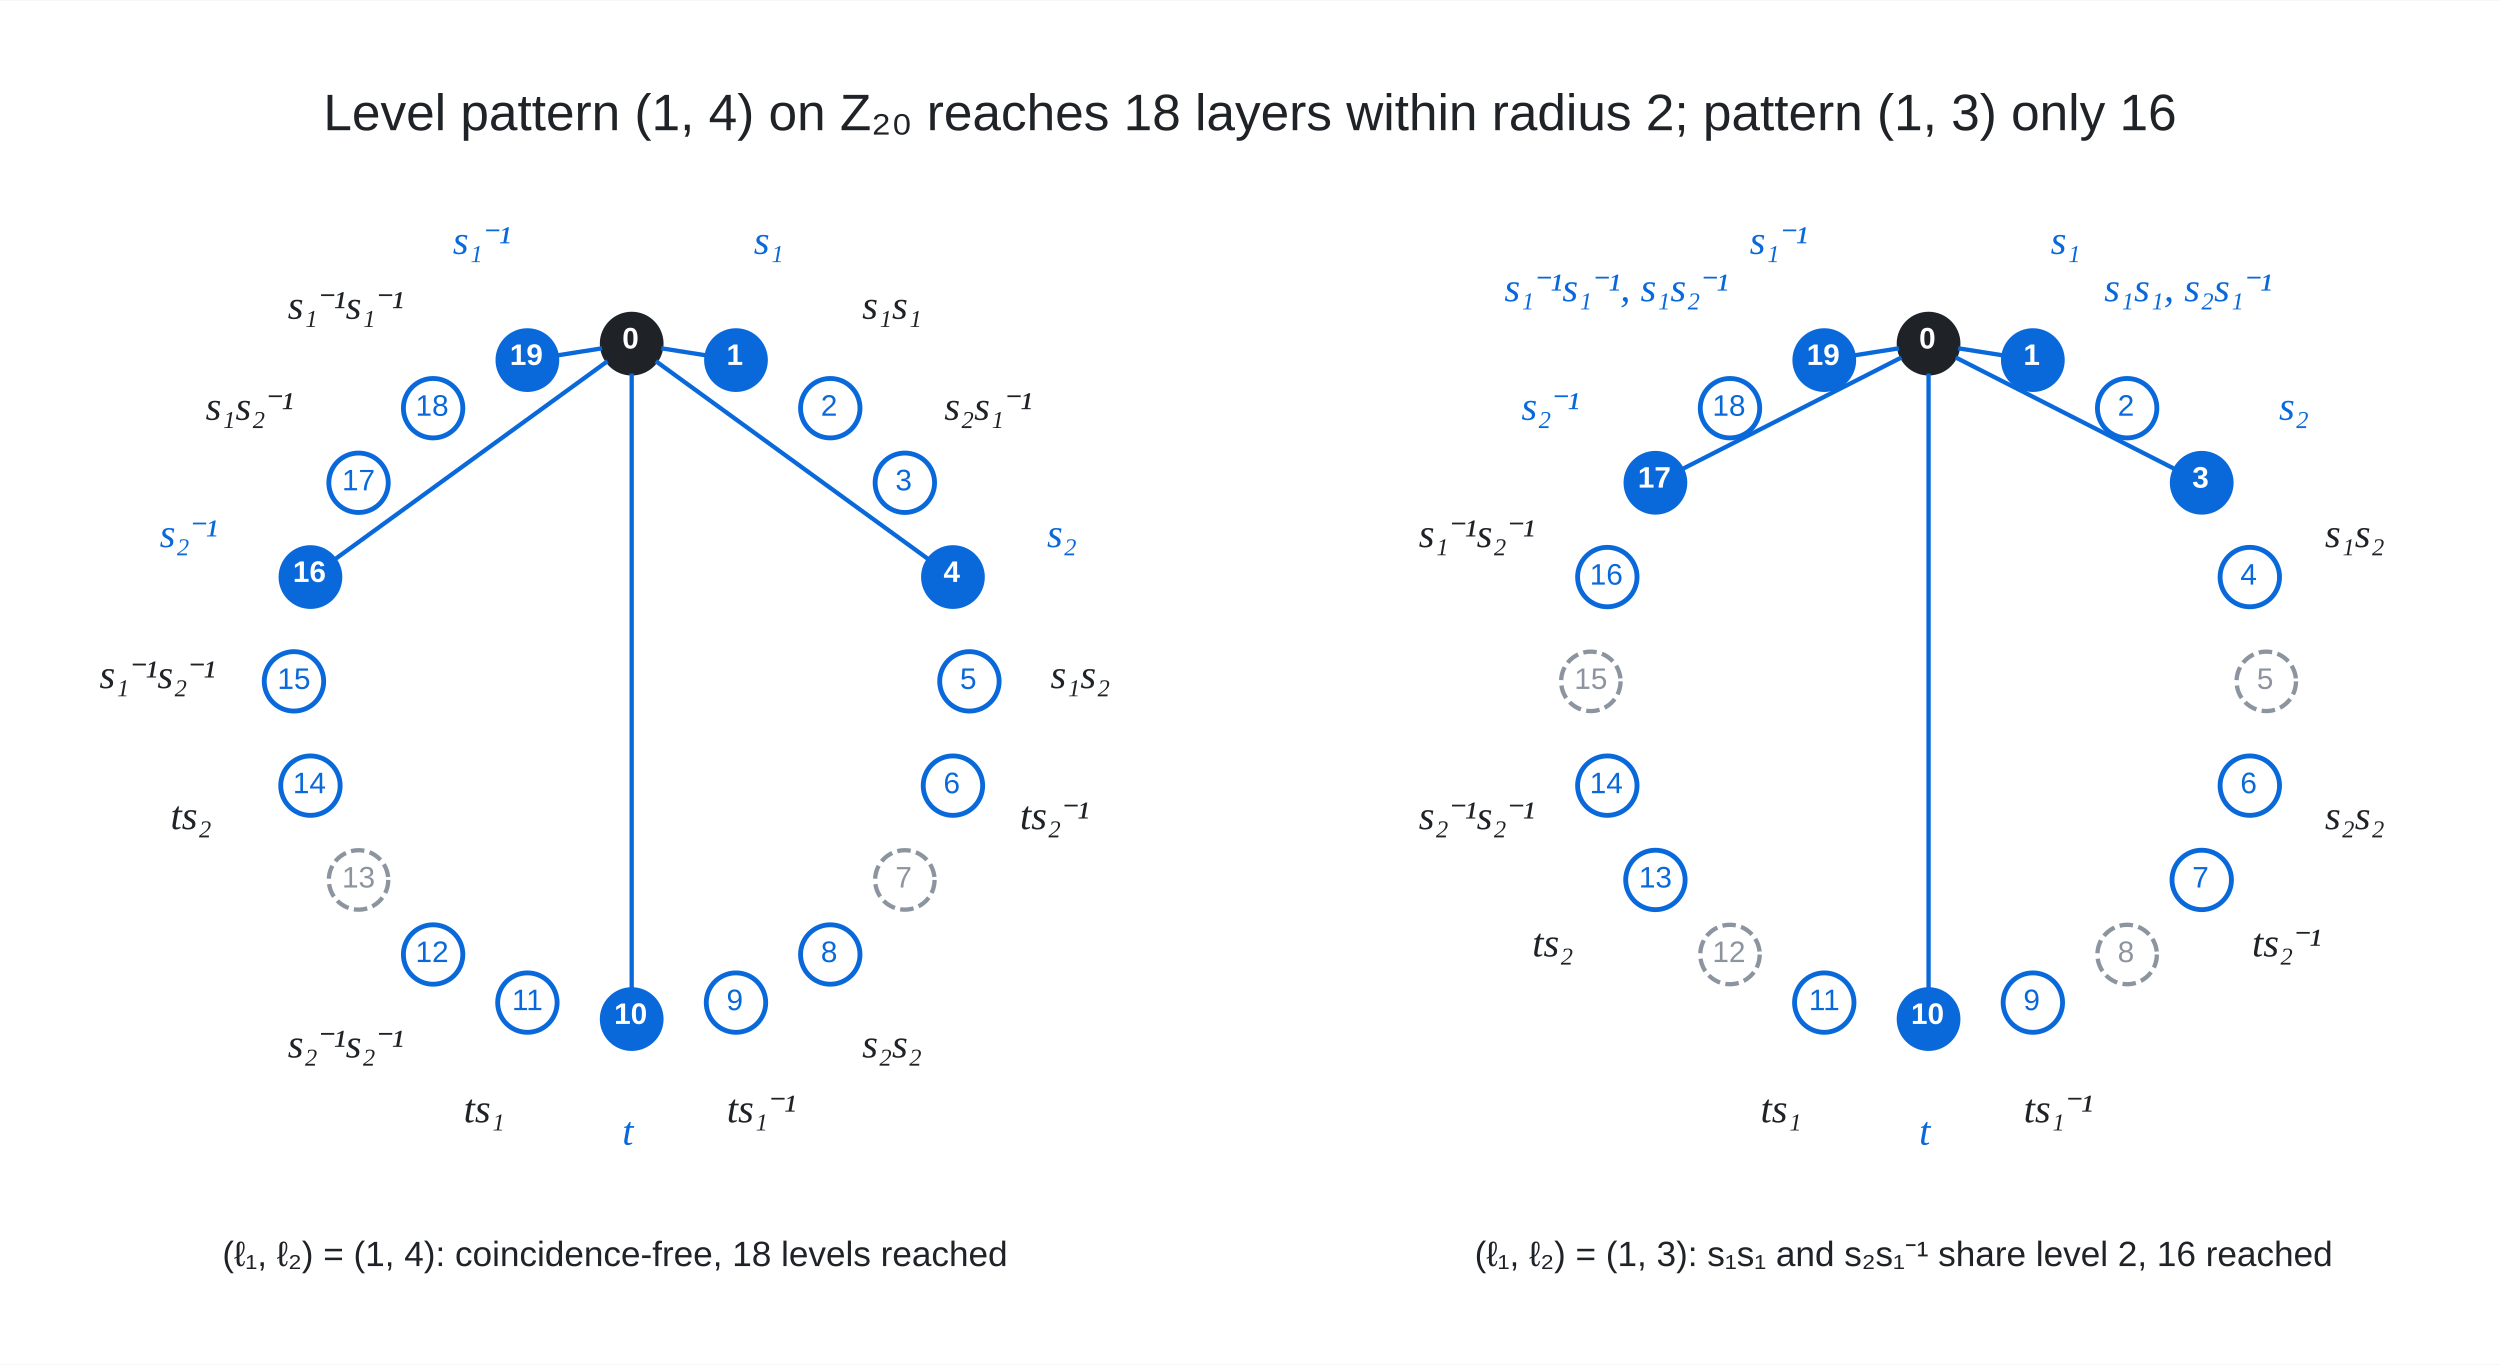
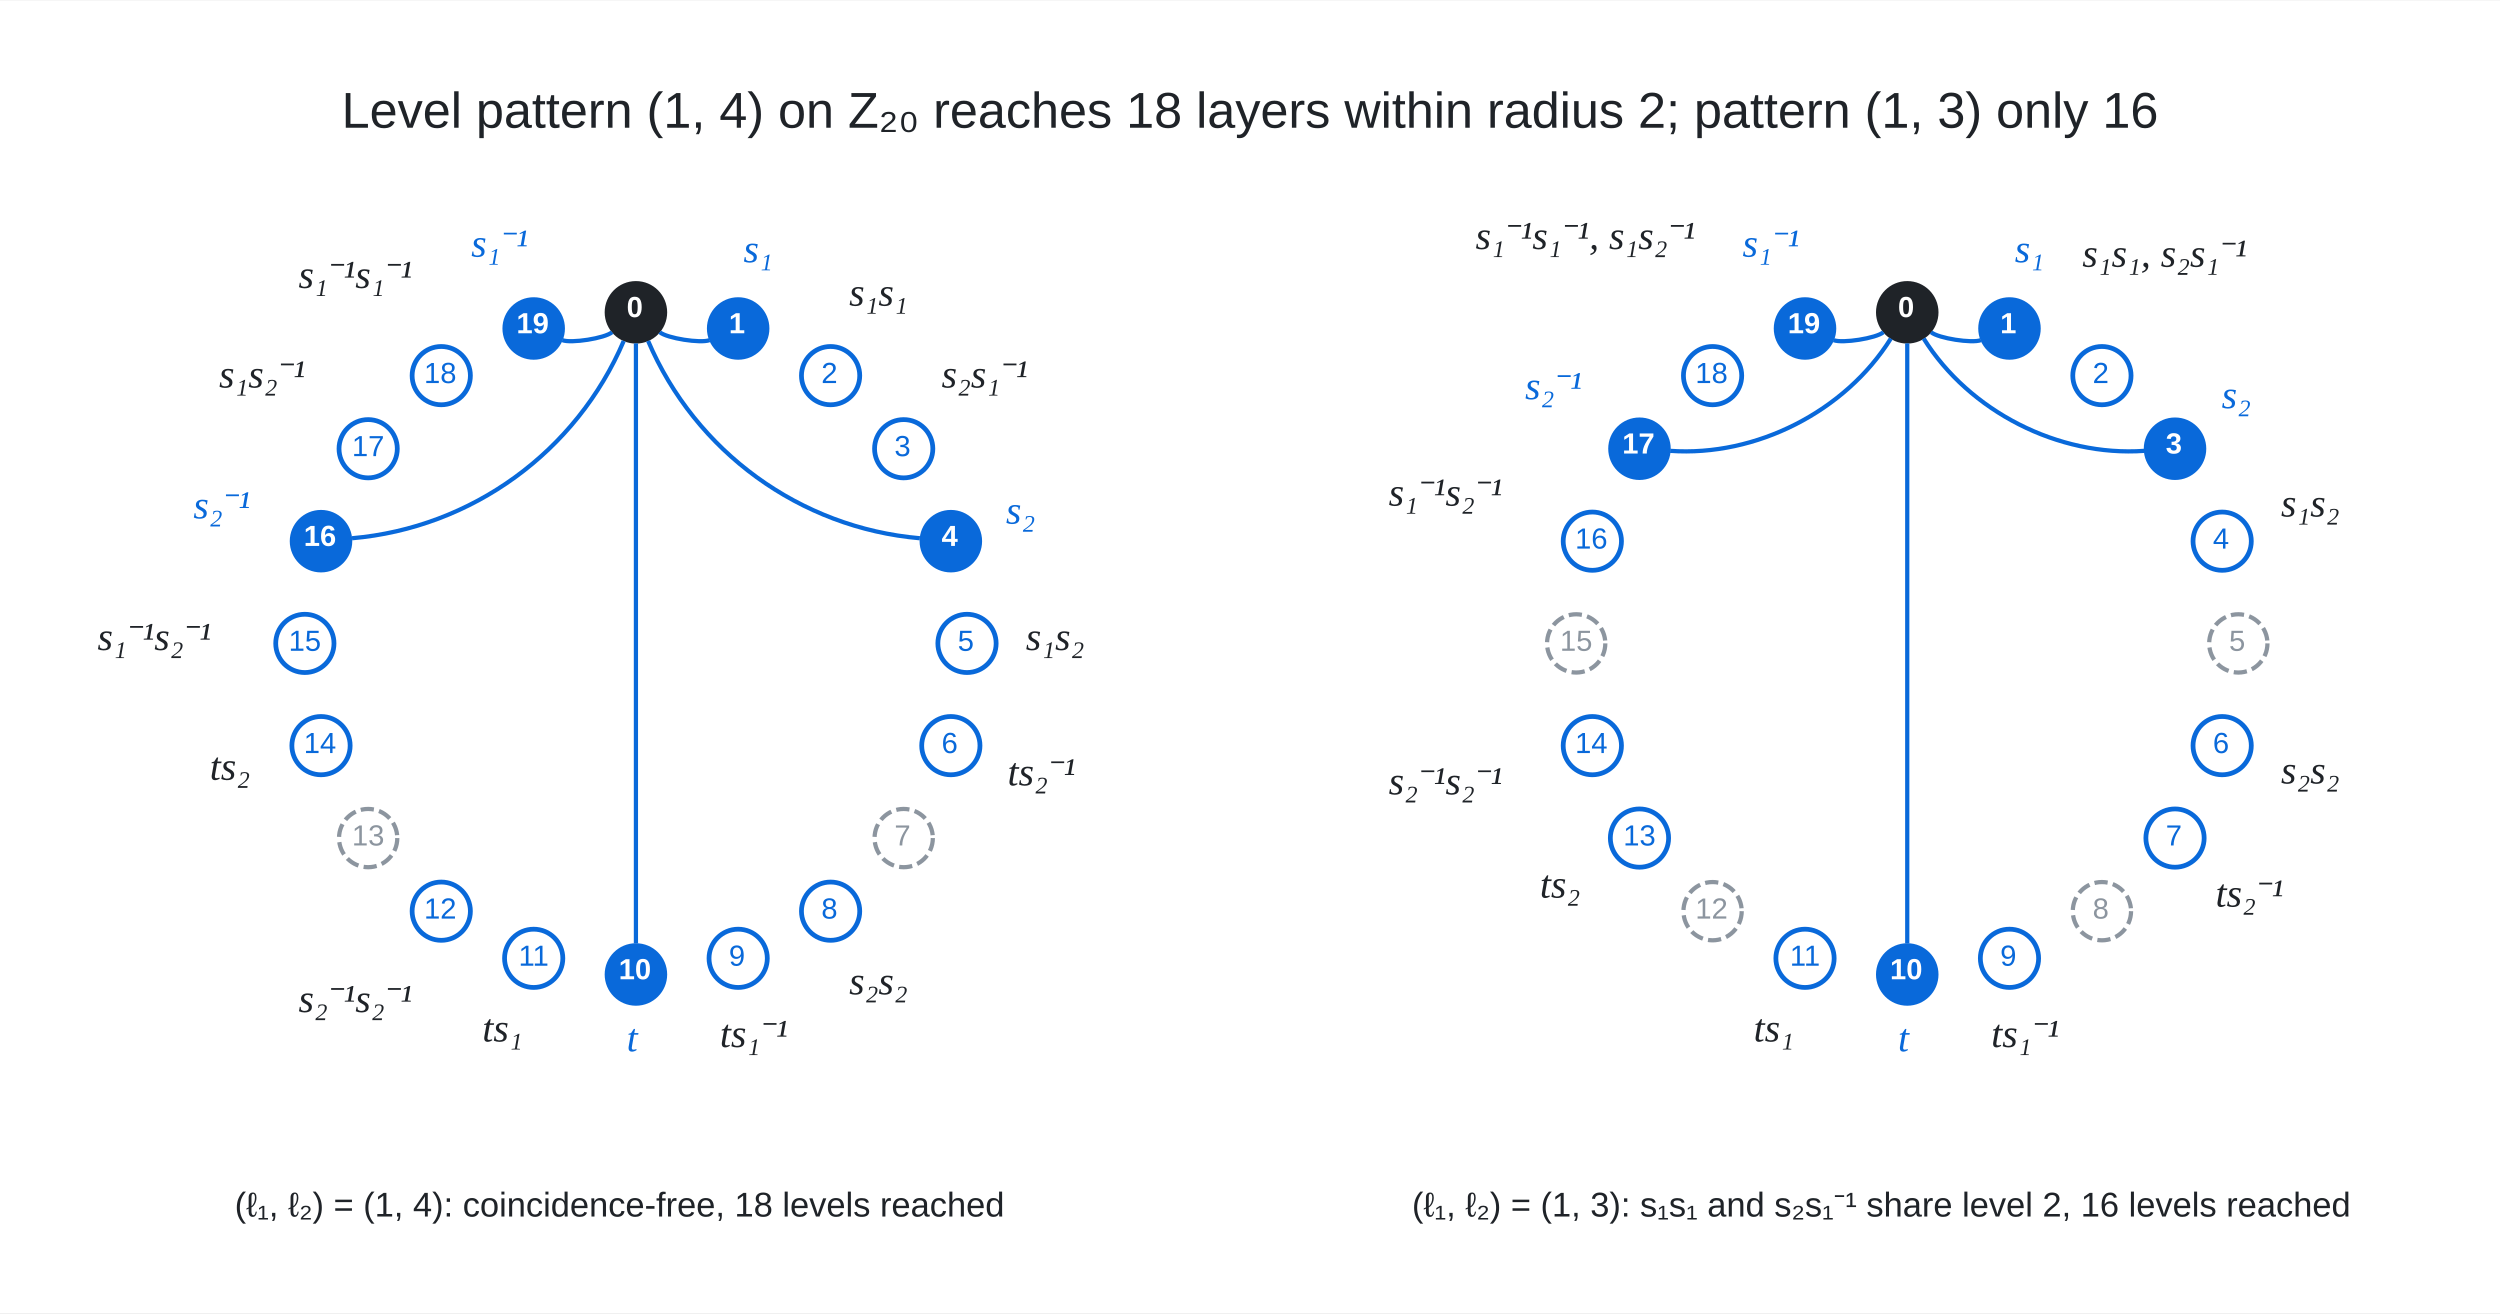
- <svg xmlns="http://www.w3.org/2000/svg" width="925pt" height="505pt" viewBox="0.00 0.00 925.30 504.80">
-   <g id="graph0" class="graph" transform="scale(1 1) rotate(0) translate(28.8 476)">
-     <polygon fill="white" stroke="transparent" points="-28.8,28.8 -28.8,-476 896.5,-476 896.5,28.8 -28.8,28.8" />
-     <text text-anchor="middle" x="433.85" y="-428" font-family="Arial" font-size="19.00" fill="#1f2328">Level pattern (1, 4) on Z₂₀ reaches 18 layers within radius 2; pattern (1, 3) only 16</text>
-     <text text-anchor="middle" x="433.85" y="-407" font-family="Arial" font-size="19.00" fill="#1f2328"> </text>
+ <svg xmlns="http://www.w3.org/2000/svg" width="944pt" height="496pt" viewBox="0.00 0.00 943.90 495.50">
+   <g id="graph0" class="graph" transform="scale(1 1) rotate(0) translate(28.8 466.7)">
+     <polygon fill="white" stroke="transparent" points="-28.8,28.8 -28.8,-466.7 915.1,-466.7 915.1,28.8 -28.8,28.8" />
+     <text text-anchor="middle" x="443.15" y="-418.7" font-family="Arial" font-size="19.00" fill="#1f2328">Level pattern (1, 4) on Z₂₀ reaches 18 layers within radius 2; pattern (1, 3) only 16</text>
+     <text text-anchor="middle" x="443.15" y="-397.7" font-family="Arial" font-size="19.00" fill="#1f2328"> </text>
    <g id="node1" class="node">
-       <ellipse fill="#1f2328" stroke="#1f2328" stroke-width="1.6" cx="205" cy="-349" rx="11" ry="11" />
-       <text text-anchor="start" x="201.5" y="-347.2" font-family="Arial" font-weight="bold" font-size="11.00" fill="white">0</text>
+       <ellipse fill="#1f2328" stroke="#1f2328" stroke-width="1.6" cx="211.3" cy="-349" rx="11" ry="11" />
+       <text text-anchor="start" x="207.8" y="-347.2" font-family="Arial" font-weight="bold" font-size="11.00" fill="white">0</text>
    </g>
    <g id="node2" class="node">
-       <ellipse fill="#0969da" stroke="#0969da" stroke-width="1.6" cx="243.6" cy="-342.9" rx="11" ry="11" />
-       <text text-anchor="start" x="240.1" y="-341.1" font-family="Arial" font-weight="bold" font-size="11.00" fill="white">1</text>
+       <ellipse fill="#0969da" stroke="#0969da" stroke-width="1.6" cx="249.9" cy="-342.9" rx="11" ry="11" />
+       <text text-anchor="start" x="246.4" y="-341.1" font-family="Arial" font-weight="bold" font-size="11.00" fill="white">1</text>
    </g>
    <g id="edge1" class="edge">
-       <path fill="none" stroke="#0969da" stroke-width="1.6" d="M215.96,-347.27C221.13,-346.45 227.29,-345.48 232.48,-344.66" />
+       <path fill="none" stroke="#0969da" stroke-width="1.6" d="M220.3,-341.5C223,-339.2 235.8,-337.2 239.1,-338.5" />
    </g>
    <g id="node8" class="node">
-       <ellipse fill="#0969da" stroke="#0969da" stroke-width="1.6" cx="323.9" cy="-262.6" rx="11" ry="11" />
-       <text text-anchor="start" x="320.4" y="-260.8" font-family="Arial" font-weight="bold" font-size="11.00" fill="white">4</text>
+       <ellipse fill="#0969da" stroke="#0969da" stroke-width="1.6" cx="330.2" cy="-262.6" rx="11" ry="11" />
+       <text text-anchor="start" x="326.7" y="-260.8" font-family="Arial" font-weight="bold" font-size="11.00" fill="white">4</text>
    </g>
    <g id="edge3" class="edge">
-       <path fill="none" stroke="#0969da" stroke-width="1.6" d="M213.94,-342.51C235.97,-326.49 292.72,-285.26 314.86,-269.17" />
+       <path fill="none" stroke="#0969da" stroke-width="1.6" d="M215.9,-338.2C233.7,-296.4 273.3,-267.6 318.5,-263.7" />
    </g>
    <g id="node19" class="node">
-       <ellipse fill="#0969da" stroke="#0969da" stroke-width="1.6" cx="205" cy="-99" rx="11" ry="11" />
-       <text text-anchor="start" x="198.5" y="-97.2" font-family="Arial" font-weight="bold" font-size="11.00" fill="white">10</text>
+       <ellipse fill="#0969da" stroke="#0969da" stroke-width="1.6" cx="211.3" cy="-99" rx="11" ry="11" />
+       <text text-anchor="start" x="204.8" y="-97.2" font-family="Arial" font-weight="bold" font-size="11.00" fill="white">10</text>
    </g>
    <g id="edge5" class="edge">
-       <path fill="none" stroke="#0969da" stroke-width="1.6" d="M205,-337.94C205,-296.64 205,-151.78 205,-110.22" />
+       <path fill="none" stroke="#0969da" stroke-width="1.6" d="M211.3,-337.3C211.3,-261.8 211.3,-186.2 211.3,-110.7" />
    </g>
    <g id="node30" class="node">
-       <ellipse fill="#0969da" stroke="#0969da" stroke-width="1.6" cx="86.1" cy="-262.6" rx="11" ry="11" />
-       <text text-anchor="start" x="79.6" y="-260.8" font-family="Arial" font-weight="bold" font-size="11.00" fill="white">16</text>
+       <ellipse fill="#0969da" stroke="#0969da" stroke-width="1.6" cx="92.4" cy="-262.6" rx="11" ry="11" />
+       <text text-anchor="start" x="85.9" y="-260.8" font-family="Arial" font-weight="bold" font-size="11.00" fill="white">16</text>
    </g>
    <g id="edge4" class="edge">
-       <path fill="none" stroke="#0969da" stroke-width="1.6" d="M196.06,-342.51C174.03,-326.49 117.28,-285.26 95.14,-269.17" />
+       <path fill="none" stroke="#0969da" stroke-width="1.6" d="M206.7,-338.2C188.9,-296.4 149.3,-267.6 104.1,-263.7" />
    </g>
    <g id="node36" class="node">
-       <ellipse fill="#0969da" stroke="#0969da" stroke-width="1.6" cx="166.4" cy="-342.9" rx="11" ry="11" />
-       <text text-anchor="start" x="159.9" y="-341.1" font-family="Arial" font-weight="bold" font-size="11.00" fill="white">19</text>
+       <ellipse fill="#0969da" stroke="#0969da" stroke-width="1.6" cx="172.7" cy="-342.9" rx="11" ry="11" />
+       <text text-anchor="start" x="166.2" y="-341.1" font-family="Arial" font-weight="bold" font-size="11.00" fill="white">19</text>
    </g>
    <g id="edge2" class="edge">
-       <path fill="none" stroke="#0969da" stroke-width="1.6" d="M194.04,-347.27C188.87,-346.45 182.71,-345.48 177.52,-344.66" />
+       <path fill="none" stroke="#0969da" stroke-width="1.6" d="M202.3,-341.5C199.6,-339.2 186.8,-337.2 183.5,-338.5" />
    </g>
    <g id="node3" class="node">
-       <text text-anchor="start" x="250.2" y="-382.2" font-family="Times New Roman" font-style="italic" font-size="15.00" fill="#0969da">s₁</text>
+       <text text-anchor="start" x="251.9" y="-367.9" font-family="Times New Roman" font-style="italic" font-size="15.00" fill="#0969da">s₁</text>
    </g>
    <g id="node4" class="node">
-       <ellipse fill="none" stroke="#0969da" stroke-width="1.8" cx="278.5" cy="-325.1" rx="11" ry="11" />
-       <text text-anchor="start" x="275" y="-322.3" font-family="Arial" font-size="11.00" fill="#0969da">2</text>
+       <ellipse fill="none" stroke="#0969da" stroke-width="1.8" cx="284.8" cy="-325.1" rx="11" ry="11" />
+       <text text-anchor="start" x="281.3" y="-322.3" font-family="Arial" font-size="11.00" fill="#0969da">2</text>
    </g>
    <g id="node5" class="node">
-       <text text-anchor="start" x="290.3" y="-358.2" font-family="Times New Roman" font-style="italic" font-size="15.00" fill="#1f2328">s₁s₁</text>
+       <text text-anchor="start" x="291.8" y="-351.5" font-family="Times New Roman" font-style="italic" font-size="15.00" fill="#1f2328">s₁s₁</text>
    </g>
    <g id="node6" class="node">
-       <ellipse fill="none" stroke="#0969da" stroke-width="1.8" cx="306.1" cy="-297.5" rx="11" ry="11" />
-       <text text-anchor="start" x="302.6" y="-294.7" font-family="Arial" font-size="11.00" fill="#0969da">3</text>
+       <ellipse fill="none" stroke="#0969da" stroke-width="1.8" cx="312.4" cy="-297.5" rx="11" ry="11" />
+       <text text-anchor="start" x="308.9" y="-294.7" font-family="Arial" font-size="11.00" fill="#0969da">3</text>
    </g>
    <g id="node7" class="node">
-       <text text-anchor="start" x="320.7" y="-320.8" font-family="Times New Roman" font-style="italic" font-size="15.00" fill="#1f2328">s₂s₁⁻¹</text>
+       <text text-anchor="start" x="326.7" y="-320.6" font-family="Times New Roman" font-style="italic" font-size="15.00" fill="#1f2328">s₂s₁⁻¹</text>
    </g>
    <g id="node9" class="node">
-       <text text-anchor="start" x="358.7" y="-273.7" font-family="Times New Roman" font-style="italic" font-size="15.00" fill="#0969da">s₂</text>
+       <text text-anchor="start" x="351" y="-269.2" font-family="Times New Roman" font-style="italic" font-size="15.00" fill="#0969da">s₂</text>
    </g>
    <g id="node10" class="node">
-       <ellipse fill="none" stroke="#0969da" stroke-width="1.8" cx="330" cy="-224" rx="11" ry="11" />
-       <text text-anchor="start" x="326.5" y="-221.2" font-family="Arial" font-size="11.00" fill="#0969da">5</text>
+       <ellipse fill="none" stroke="#0969da" stroke-width="1.8" cx="336.3" cy="-224" rx="11" ry="11" />
+       <text text-anchor="start" x="332.8" y="-221.2" font-family="Arial" font-size="11.00" fill="#0969da">5</text>
    </g>
    <g id="node11" class="node">
-       <text text-anchor="start" x="360" y="-221.5" font-family="Times New Roman" font-style="italic" font-size="15.00" fill="#1f2328">s₁s₂</text>
+       <text text-anchor="start" x="358.5" y="-221.5" font-family="Times New Roman" font-style="italic" font-size="15.00" fill="#1f2328">s₁s₂</text>
    </g>
    <g id="node12" class="node">
-       <ellipse fill="none" stroke="#0969da" stroke-width="1.8" cx="323.9" cy="-185.4" rx="11" ry="11" />
-       <text text-anchor="start" x="320.4" y="-182.6" font-family="Arial" font-size="11.00" fill="#0969da">6</text>
+       <ellipse fill="none" stroke="#0969da" stroke-width="1.8" cx="330.2" cy="-185.4" rx="11" ry="11" />
+       <text text-anchor="start" x="326.7" y="-182.6" font-family="Arial" font-size="11.00" fill="#0969da">6</text>
    </g>
    <g id="node13" class="node">
-       <text text-anchor="start" x="348.7" y="-169.3" font-family="Times New Roman" font-style="italic" font-size="15.00" fill="#1f2328">ts₂⁻¹</text>
+       <text text-anchor="start" x="351.6" y="-170.4" font-family="Times New Roman" font-style="italic" font-size="15.00" fill="#1f2328">ts₂⁻¹</text>
    </g>
    <g id="node14" class="node">
-       <ellipse fill="none" stroke="#8c959f" stroke-width="1.6" stroke-dasharray="5,2" cx="306.1" cy="-150.5" rx="11" ry="11" />
-       <text text-anchor="start" x="302.6" y="-147.7" font-family="Arial" font-size="11.00" fill="#8c959f">7</text>
+       <ellipse fill="none" stroke="#8c959f" stroke-width="1.6" stroke-dasharray="5,2" cx="312.4" cy="-150.5" rx="11" ry="11" />
+       <text text-anchor="start" x="308.9" y="-147.7" font-family="Arial" font-size="11.00" fill="#8c959f">7</text>
    </g>
    <g id="node15" class="node">
-       <ellipse fill="none" stroke="#0969da" stroke-width="1.8" cx="278.5" cy="-122.9" rx="11" ry="11" />
-       <text text-anchor="start" x="275" y="-120.1" font-family="Arial" font-size="11.00" fill="#0969da">8</text>
+       <ellipse fill="none" stroke="#0969da" stroke-width="1.8" cx="284.8" cy="-122.9" rx="11" ry="11" />
+       <text text-anchor="start" x="281.3" y="-120.1" font-family="Arial" font-size="11.00" fill="#0969da">8</text>
    </g>
    <g id="node16" class="node">
-       <text text-anchor="start" x="290.3" y="-84.8" font-family="Times New Roman" font-style="italic" font-size="15.00" fill="#1f2328">s₂s₂</text>
+       <text text-anchor="start" x="291.8" y="-91.5" font-family="Times New Roman" font-style="italic" font-size="15.00" fill="#1f2328">s₂s₂</text>
    </g>
    <g id="node17" class="node">
-       <ellipse fill="none" stroke="#0969da" stroke-width="1.8" cx="243.6" cy="-105.1" rx="11" ry="11" />
-       <text text-anchor="start" x="240.1" y="-102.3" font-family="Arial" font-size="11.00" fill="#0969da">9</text>
+       <ellipse fill="none" stroke="#0969da" stroke-width="1.8" cx="249.9" cy="-105.1" rx="11" ry="11" />
+       <text text-anchor="start" x="246.4" y="-102.3" font-family="Arial" font-size="11.00" fill="#0969da">9</text>
    </g>
    <g id="node18" class="node">
-       <text text-anchor="start" x="240.2" y="-60.8" font-family="Times New Roman" font-style="italic" font-size="15.00" fill="#1f2328">ts₁⁻¹</text>
+       <text text-anchor="start" x="243" y="-71.6" font-family="Times New Roman" font-style="italic" font-size="15.00" fill="#1f2328">ts₁⁻¹</text>
    </g>
    <g id="node20" class="node">
-       <text text-anchor="start" x="201.5" y="-52.5" font-family="Times New Roman" font-style="italic" font-size="15.00" fill="#0969da">t</text>
+       <text text-anchor="start" x="207.8" y="-70" font-family="Times New Roman" font-style="italic" font-size="15.00" fill="#0969da">t</text>
    </g>
    <g id="node21" class="node">
-       <ellipse fill="none" stroke="#0969da" stroke-width="1.8" cx="166.4" cy="-105.1" rx="11" ry="11" />
-       <text text-anchor="middle" x="166.4" y="-102.3" font-family="Arial" font-size="11.00" fill="#0969da">11</text>
+       <ellipse fill="none" stroke="#0969da" stroke-width="1.8" cx="172.7" cy="-105.1" rx="11" ry="11" />
+       <text text-anchor="middle" x="172.7" y="-102.3" font-family="Arial" font-size="11.00" fill="#0969da">11</text>
    </g>
    <g id="node22" class="node">
-       <text text-anchor="start" x="142.8" y="-60.8" font-family="Times New Roman" font-style="italic" font-size="15.00" fill="#1f2328">ts₁</text>
+       <text text-anchor="start" x="153.3" y="-73.7" font-family="Times New Roman" font-style="italic" font-size="15.00" fill="#1f2328">ts₁</text>
    </g>
    <g id="node23" class="node">
-       <ellipse fill="none" stroke="#0969da" stroke-width="1.8" cx="131.5" cy="-122.9" rx="11" ry="11" />
-       <text text-anchor="start" x="125" y="-120.1" font-family="Arial" font-size="11.00" fill="#0969da">12</text>
+       <ellipse fill="none" stroke="#0969da" stroke-width="1.8" cx="137.8" cy="-122.9" rx="11" ry="11" />
+       <text text-anchor="start" x="131.3" y="-120.1" font-family="Arial" font-size="11.00" fill="#0969da">12</text>
    </g>
    <g id="node24" class="node">
-       <text text-anchor="start" x="77.7" y="-84.8" font-family="Times New Roman" font-style="italic" font-size="15.00" fill="#1f2328">s₂⁻¹s₂⁻¹</text>
+       <text text-anchor="start" x="83.9" y="-84.8" font-family="Times New Roman" font-style="italic" font-size="15.00" fill="#1f2328">s₂⁻¹s₂⁻¹</text>
    </g>
    <g id="node25" class="node">
-       <ellipse fill="none" stroke="#8c959f" stroke-width="1.6" stroke-dasharray="5,2" cx="103.9" cy="-150.5" rx="11" ry="11" />
-       <text text-anchor="middle" x="103.9" y="-147.7" font-family="Arial" font-size="11.00" fill="#8c959f">13</text>
+       <ellipse fill="none" stroke="#8c959f" stroke-width="1.6" stroke-dasharray="5,2" cx="110.2" cy="-150.5" rx="11" ry="11" />
+       <text text-anchor="middle" x="110.2" y="-147.7" font-family="Arial" font-size="11.00" fill="#8c959f">13</text>
    </g>
    <g id="node26" class="node">
-       <ellipse fill="none" stroke="#0969da" stroke-width="1.8" cx="86.1" cy="-185.4" rx="11" ry="11" />
-       <text text-anchor="start" x="79.6" y="-182.6" font-family="Arial" font-size="11.00" fill="#0969da">14</text>
+       <ellipse fill="none" stroke="#0969da" stroke-width="1.8" cx="92.4" cy="-185.4" rx="11" ry="11" />
+       <text text-anchor="start" x="85.9" y="-182.6" font-family="Arial" font-size="11.00" fill="#0969da">14</text>
    </g>
    <g id="node27" class="node">
-       <text text-anchor="start" x="34.3" y="-169.3" font-family="Times New Roman" font-style="italic" font-size="15.00" fill="#1f2328">ts₂</text>
+       <text text-anchor="start" x="50.4" y="-172.5" font-family="Times New Roman" font-style="italic" font-size="15.00" fill="#1f2328">ts₂</text>
    </g>
    <g id="node28" class="node">
-       <ellipse fill="none" stroke="#0969da" stroke-width="1.8" cx="80" cy="-224" rx="11" ry="11" />
-       <text text-anchor="middle" x="80" y="-221.2" font-family="Arial" font-size="11.00" fill="#0969da">15</text>
+       <ellipse fill="none" stroke="#0969da" stroke-width="1.8" cx="86.3" cy="-224" rx="11" ry="11" />
+       <text text-anchor="middle" x="86.3" y="-221.2" font-family="Arial" font-size="11.00" fill="#0969da">15</text>
    </g>
    <g id="node29" class="node">
      <text text-anchor="start" x="8" y="-221.5" font-family="Times New Roman" font-style="italic" font-size="15.00" fill="#1f2328">s₁⁻¹s₂⁻¹</text>
    </g>
    <g id="node31" class="node">
-       <text text-anchor="start" x="30.3" y="-273.7" font-family="Times New Roman" font-style="italic" font-size="15.00" fill="#0969da">s₂⁻¹</text>
+       <text text-anchor="start" x="44.2" y="-271.2" font-family="Times New Roman" font-style="italic" font-size="15.00" fill="#0969da">s₂⁻¹</text>
    </g>
    <g id="node32" class="node">
-       <ellipse fill="none" stroke="#0969da" stroke-width="1.8" cx="103.9" cy="-297.5" rx="11" ry="11" />
-       <text text-anchor="middle" x="103.9" y="-294.7" font-family="Arial" font-size="11.00" fill="#0969da">17</text>
+       <ellipse fill="none" stroke="#0969da" stroke-width="1.8" cx="110.2" cy="-297.5" rx="11" ry="11" />
+       <text text-anchor="middle" x="110.2" y="-294.7" font-family="Arial" font-size="11.00" fill="#0969da">17</text>
    </g>
    <g id="node33" class="node">
-       <text text-anchor="start" x="47.3" y="-320.8" font-family="Times New Roman" font-style="italic" font-size="15.00" fill="#1f2328">s₁s₂⁻¹</text>
+       <text text-anchor="start" x="53.9" y="-320.6" font-family="Times New Roman" font-style="italic" font-size="15.00" fill="#1f2328">s₁s₂⁻¹</text>
    </g>
    <g id="node34" class="node">
-       <ellipse fill="none" stroke="#0969da" stroke-width="1.8" cx="131.5" cy="-325.1" rx="11" ry="11" />
-       <text text-anchor="start" x="125" y="-322.3" font-family="Arial" font-size="11.00" fill="#0969da">18</text>
+       <ellipse fill="none" stroke="#0969da" stroke-width="1.8" cx="137.8" cy="-325.1" rx="11" ry="11" />
+       <text text-anchor="start" x="131.3" y="-322.3" font-family="Arial" font-size="11.00" fill="#0969da">18</text>
    </g>
    <g id="node35" class="node">
-       <text text-anchor="start" x="77.7" y="-358.2" font-family="Times New Roman" font-style="italic" font-size="15.00" fill="#1f2328">s₁⁻¹s₁⁻¹</text>
+       <text text-anchor="start" x="83.9" y="-358.2" font-family="Times New Roman" font-style="italic" font-size="15.00" fill="#1f2328">s₁⁻¹s₁⁻¹</text>
    </g>
    <g id="node37" class="node">
-       <text text-anchor="start" x="138.8" y="-382.2" font-family="Times New Roman" font-style="italic" font-size="15.00" fill="#0969da">s₁⁻¹</text>
+       <text text-anchor="start" x="149.1" y="-370" font-family="Times New Roman" font-style="italic" font-size="15.00" fill="#0969da">s₁⁻¹</text>
    </g>
    <g id="node38" class="node">
-       <text text-anchor="start" x="53.5" y="-7.6" font-family="Arial" font-size="13.00" fill="#1f2328">(ℓ₁, ℓ₂) = (1, 4): coincidence-free, 18 levels reached</text>
+       <text text-anchor="start" x="59.8" y="-7.6" font-family="Arial" font-size="13.00" fill="#1f2328">(ℓ₁, ℓ₂) = (1, 4): coincidence-free, 18 levels reached</text>
    </g>
    <g id="node39" class="node">
-       <ellipse fill="#1f2328" stroke="#1f2328" stroke-width="1.6" cx="685" cy="-349" rx="11" ry="11" />
-       <text text-anchor="start" x="681.5" y="-347.2" font-family="Arial" font-weight="bold" font-size="11.00" fill="white">0</text>
+       <ellipse fill="#1f2328" stroke="#1f2328" stroke-width="1.6" cx="691.3" cy="-349" rx="11" ry="11" />
+       <text text-anchor="start" x="687.8" y="-347.2" font-family="Arial" font-weight="bold" font-size="11.00" fill="white">0</text>
    </g>
    <g id="node40" class="node">
-       <ellipse fill="#0969da" stroke="#0969da" stroke-width="1.6" cx="723.6" cy="-342.9" rx="11" ry="11" />
-       <text text-anchor="start" x="720.1" y="-341.1" font-family="Arial" font-weight="bold" font-size="11.00" fill="white">1</text>
+       <ellipse fill="#0969da" stroke="#0969da" stroke-width="1.6" cx="729.9" cy="-342.9" rx="11" ry="11" />
+       <text text-anchor="start" x="726.4" y="-341.1" font-family="Arial" font-weight="bold" font-size="11.00" fill="white">1</text>
    </g>
    <g id="edge6" class="edge">
-       <path fill="none" stroke="#0969da" stroke-width="1.6" d="M695.96,-347.27C701.13,-346.45 707.29,-345.48 712.48,-344.66" />
+       <path fill="none" stroke="#0969da" stroke-width="1.6" d="M700.3,-341.5C703,-339.2 715.8,-337.2 719.1,-338.5" />
    </g>
    <g id="node44" class="node">
-       <ellipse fill="#0969da" stroke="#0969da" stroke-width="1.6" cx="786.1" cy="-297.5" rx="11" ry="11" />
-       <text text-anchor="start" x="782.6" y="-295.7" font-family="Arial" font-weight="bold" font-size="11.00" fill="white">3</text>
+       <ellipse fill="#0969da" stroke="#0969da" stroke-width="1.6" cx="792.4" cy="-297.5" rx="11" ry="11" />
+       <text text-anchor="start" x="788.9" y="-295.7" font-family="Arial" font-weight="bold" font-size="11.00" fill="white">3</text>
    </g>
    <g id="edge8" class="edge">
-       <path fill="none" stroke="#0969da" stroke-width="1.6" d="M695.06,-343.87C714.44,-334 756.73,-312.46 776.08,-302.61" />
+       <path fill="none" stroke="#0969da" stroke-width="1.6" d="M697.5,-339.1C714.7,-311.6 748.4,-294.4 780.8,-296.7" />
    </g>
    <g id="node56" class="node">
-       <ellipse fill="#0969da" stroke="#0969da" stroke-width="1.6" cx="685" cy="-99" rx="11" ry="11" />
-       <text text-anchor="start" x="678.5" y="-97.2" font-family="Arial" font-weight="bold" font-size="11.00" fill="white">10</text>
+       <ellipse fill="#0969da" stroke="#0969da" stroke-width="1.6" cx="691.3" cy="-99" rx="11" ry="11" />
+       <text text-anchor="start" x="684.8" y="-97.2" font-family="Arial" font-weight="bold" font-size="11.00" fill="white">10</text>
    </g>
    <g id="edge10" class="edge">
-       <path fill="none" stroke="#0969da" stroke-width="1.6" d="M685,-337.94C685,-296.64 685,-151.78 685,-110.22" />
+       <path fill="none" stroke="#0969da" stroke-width="1.6" d="M691.3,-337.3C691.3,-261.8 691.3,-186.2 691.3,-110.7" />
    </g>
    <g id="node68" class="node">
-       <ellipse fill="#0969da" stroke="#0969da" stroke-width="1.6" cx="583.9" cy="-297.5" rx="11" ry="11" />
-       <text text-anchor="start" x="577.4" y="-295.7" font-family="Arial" font-weight="bold" font-size="11.00" fill="white">17</text>
+       <ellipse fill="#0969da" stroke="#0969da" stroke-width="1.6" cx="590.2" cy="-297.5" rx="11" ry="11" />
+       <text text-anchor="start" x="583.7" y="-295.7" font-family="Arial" font-weight="bold" font-size="11.00" fill="white">17</text>
    </g>
    <g id="edge9" class="edge">
-       <path fill="none" stroke="#0969da" stroke-width="1.6" d="M674.94,-343.87C655.56,-334 613.27,-312.46 593.92,-302.61" />
+       <path fill="none" stroke="#0969da" stroke-width="1.6" d="M685.1,-339.1C667.9,-311.6 634.2,-294.4 601.8,-296.7" />
    </g>
    <g id="node72" class="node">
-       <ellipse fill="#0969da" stroke="#0969da" stroke-width="1.6" cx="646.4" cy="-342.9" rx="11" ry="11" />
-       <text text-anchor="start" x="639.9" y="-341.1" font-family="Arial" font-weight="bold" font-size="11.00" fill="white">19</text>
+       <ellipse fill="#0969da" stroke="#0969da" stroke-width="1.6" cx="652.7" cy="-342.9" rx="11" ry="11" />
+       <text text-anchor="start" x="646.2" y="-341.1" font-family="Arial" font-weight="bold" font-size="11.00" fill="white">19</text>
    </g>
    <g id="edge7" class="edge">
-       <path fill="none" stroke="#0969da" stroke-width="1.6" d="M674.04,-347.27C668.87,-346.45 662.71,-345.48 657.52,-344.66" />
+       <path fill="none" stroke="#0969da" stroke-width="1.6" d="M682.3,-341.5C679.6,-339.2 666.8,-337.2 663.5,-338.5" />
    </g>
    <g id="node41" class="node">
-       <text text-anchor="start" x="730.2" y="-382.2" font-family="Times New Roman" font-style="italic" font-size="15.00" fill="#0969da">s₁</text>
+       <text text-anchor="start" x="731.9" y="-367.9" font-family="Times New Roman" font-style="italic" font-size="15.00" fill="#0969da">s₁</text>
    </g>
    <g id="node42" class="node">
-       <ellipse fill="none" stroke="#0969da" stroke-width="1.8" cx="758.5" cy="-325.1" rx="11" ry="11" />
-       <text text-anchor="start" x="755" y="-322.3" font-family="Arial" font-size="11.00" fill="#0969da">2</text>
+       <ellipse fill="none" stroke="#0969da" stroke-width="1.8" cx="764.8" cy="-325.1" rx="11" ry="11" />
+       <text text-anchor="start" x="761.3" y="-322.3" font-family="Arial" font-size="11.00" fill="#0969da">2</text>
    </g>
    <g id="node43" class="node">
-       <text text-anchor="start" x="750" y="-364.7" font-family="Times New Roman" font-style="italic" font-size="15.00" fill="#0969da">s₁s₁, s₂s₁⁻¹</text>
+       <text text-anchor="start" x="757.4" y="-366.2" font-family="Times New Roman" font-style="italic" font-size="15.00" fill="#1f2328">s₁s₁, s₂s₁⁻¹</text>
    </g>
    <g id="node45" class="node">
-       <text text-anchor="start" x="814.7" y="-320.8" font-family="Times New Roman" font-style="italic" font-size="15.00" fill="#0969da">s₂</text>
+       <text text-anchor="start" x="810" y="-312.8" font-family="Times New Roman" font-style="italic" font-size="15.00" fill="#0969da">s₂</text>
    </g>
    <g id="node46" class="node">
-       <ellipse fill="none" stroke="#0969da" stroke-width="1.8" cx="803.9" cy="-262.6" rx="11" ry="11" />
-       <text text-anchor="start" x="800.4" y="-259.8" font-family="Arial" font-size="11.00" fill="#0969da">4</text>
+       <ellipse fill="none" stroke="#0969da" stroke-width="1.8" cx="810.2" cy="-262.6" rx="11" ry="11" />
+       <text text-anchor="start" x="806.7" y="-259.8" font-family="Arial" font-size="11.00" fill="#0969da">4</text>
    </g>
    <g id="node47" class="node">
-       <text text-anchor="start" x="831.7" y="-273.7" font-family="Times New Roman" font-style="italic" font-size="15.00" fill="#1f2328">s₁s₂</text>
+       <text text-anchor="start" x="832.4" y="-271.9" font-family="Times New Roman" font-style="italic" font-size="15.00" fill="#1f2328">s₁s₂</text>
    </g>
    <g id="node48" class="node">
-       <ellipse fill="none" stroke="#8c959f" stroke-width="1.6" stroke-dasharray="5,2" cx="810" cy="-224" rx="11" ry="11" />
-       <text text-anchor="start" x="806.5" y="-221.2" font-family="Arial" font-size="11.00" fill="#8c959f">5</text>
+       <ellipse fill="none" stroke="#8c959f" stroke-width="1.6" stroke-dasharray="5,2" cx="816.3" cy="-224" rx="11" ry="11" />
+       <text text-anchor="start" x="812.8" y="-221.2" font-family="Arial" font-size="11.00" fill="#8c959f">5</text>
    </g>
    <g id="node49" class="node">
-       <ellipse fill="none" stroke="#0969da" stroke-width="1.8" cx="803.9" cy="-185.4" rx="11" ry="11" />
-       <text text-anchor="start" x="800.4" y="-182.6" font-family="Arial" font-size="11.00" fill="#0969da">6</text>
+       <ellipse fill="none" stroke="#0969da" stroke-width="1.8" cx="810.2" cy="-185.4" rx="11" ry="11" />
+       <text text-anchor="start" x="806.7" y="-182.6" font-family="Arial" font-size="11.00" fill="#0969da">6</text>
    </g>
    <g id="node50" class="node">
-       <text text-anchor="start" x="831.7" y="-169.3" font-family="Times New Roman" font-style="italic" font-size="15.00" fill="#1f2328">s₂s₂</text>
+       <text text-anchor="start" x="832.4" y="-171.1" font-family="Times New Roman" font-style="italic" font-size="15.00" fill="#1f2328">s₂s₂</text>
    </g>
    <g id="node51" class="node">
-       <ellipse fill="none" stroke="#0969da" stroke-width="1.8" cx="786.1" cy="-150.5" rx="11" ry="11" />
-       <text text-anchor="start" x="782.6" y="-147.7" font-family="Arial" font-size="11.00" fill="#0969da">7</text>
+       <ellipse fill="none" stroke="#0969da" stroke-width="1.8" cx="792.4" cy="-150.5" rx="11" ry="11" />
+       <text text-anchor="start" x="788.9" y="-147.7" font-family="Arial" font-size="11.00" fill="#0969da">7</text>
    </g>
    <g id="node52" class="node">
-       <text text-anchor="start" x="804.7" y="-122.2" font-family="Times New Roman" font-style="italic" font-size="15.00" fill="#1f2328">ts₂⁻¹</text>
+       <text text-anchor="start" x="807.7" y="-124.6" font-family="Times New Roman" font-style="italic" font-size="15.00" fill="#1f2328">ts₂⁻¹</text>
    </g>
    <g id="node53" class="node">
-       <ellipse fill="none" stroke="#8c959f" stroke-width="1.6" stroke-dasharray="5,2" cx="758.5" cy="-122.9" rx="11" ry="11" />
-       <text text-anchor="start" x="755" y="-120.1" font-family="Arial" font-size="11.00" fill="#8c959f">8</text>
+       <ellipse fill="none" stroke="#8c959f" stroke-width="1.6" stroke-dasharray="5,2" cx="764.8" cy="-122.9" rx="11" ry="11" />
+       <text text-anchor="start" x="761.3" y="-120.1" font-family="Arial" font-size="11.00" fill="#8c959f">8</text>
    </g>
    <g id="node54" class="node">
-       <ellipse fill="none" stroke="#0969da" stroke-width="1.8" cx="723.6" cy="-105.1" rx="11" ry="11" />
-       <text text-anchor="start" x="720.1" y="-102.3" font-family="Arial" font-size="11.00" fill="#0969da">9</text>
+       <ellipse fill="none" stroke="#0969da" stroke-width="1.8" cx="729.9" cy="-105.1" rx="11" ry="11" />
+       <text text-anchor="start" x="726.4" y="-102.3" font-family="Arial" font-size="11.00" fill="#0969da">9</text>
    </g>
    <g id="node55" class="node">
-       <text text-anchor="start" x="720.2" y="-60.8" font-family="Times New Roman" font-style="italic" font-size="15.00" fill="#1f2328">ts₁⁻¹</text>
+       <text text-anchor="start" x="723" y="-71.6" font-family="Times New Roman" font-style="italic" font-size="15.00" fill="#1f2328">ts₁⁻¹</text>
    </g>
    <g id="node57" class="node">
-       <text text-anchor="start" x="681.5" y="-52.5" font-family="Times New Roman" font-style="italic" font-size="15.00" fill="#0969da">t</text>
+       <text text-anchor="start" x="687.8" y="-70" font-family="Times New Roman" font-style="italic" font-size="15.00" fill="#0969da">t</text>
    </g>
    <g id="node58" class="node">
-       <ellipse fill="none" stroke="#0969da" stroke-width="1.8" cx="646.4" cy="-105.1" rx="11" ry="11" />
-       <text text-anchor="middle" x="646.4" y="-102.3" font-family="Arial" font-size="11.00" fill="#0969da">11</text>
+       <ellipse fill="none" stroke="#0969da" stroke-width="1.8" cx="652.7" cy="-105.1" rx="11" ry="11" />
+       <text text-anchor="middle" x="652.7" y="-102.3" font-family="Arial" font-size="11.00" fill="#0969da">11</text>
    </g>
    <g id="node59" class="node">
-       <text text-anchor="start" x="622.8" y="-60.8" font-family="Times New Roman" font-style="italic" font-size="15.00" fill="#1f2328">ts₁</text>
+       <text text-anchor="start" x="633.3" y="-73.7" font-family="Times New Roman" font-style="italic" font-size="15.00" fill="#1f2328">ts₁</text>
    </g>
    <g id="node60" class="node">
-       <ellipse fill="none" stroke="#8c959f" stroke-width="1.6" stroke-dasharray="5,2" cx="611.5" cy="-122.9" rx="11" ry="11" />
-       <text text-anchor="start" x="605" y="-120.1" font-family="Arial" font-size="11.00" fill="#8c959f">12</text>
+       <ellipse fill="none" stroke="#8c959f" stroke-width="1.6" stroke-dasharray="5,2" cx="617.8" cy="-122.9" rx="11" ry="11" />
+       <text text-anchor="start" x="611.3" y="-120.1" font-family="Arial" font-size="11.00" fill="#8c959f">12</text>
    </g>
    <g id="node61" class="node">
-       <ellipse fill="none" stroke="#0969da" stroke-width="1.8" cx="583.9" cy="-150.5" rx="11" ry="11" />
-       <text text-anchor="middle" x="583.9" y="-147.7" font-family="Arial" font-size="11.00" fill="#0969da">13</text>
+       <ellipse fill="none" stroke="#0969da" stroke-width="1.8" cx="590.2" cy="-150.5" rx="11" ry="11" />
+       <text text-anchor="middle" x="590.2" y="-147.7" font-family="Arial" font-size="11.00" fill="#0969da">13</text>
    </g>
    <g id="node62" class="node">
-       <text text-anchor="start" x="538.3" y="-122.2" font-family="Times New Roman" font-style="italic" font-size="15.00" fill="#1f2328">ts₂</text>
+       <text text-anchor="start" x="552.6" y="-128" font-family="Times New Roman" font-style="italic" font-size="15.00" fill="#1f2328">ts₂</text>
    </g>
    <g id="node63" class="node">
-       <ellipse fill="none" stroke="#0969da" stroke-width="1.8" cx="566.1" cy="-185.4" rx="11" ry="11" />
-       <text text-anchor="start" x="559.6" y="-182.6" font-family="Arial" font-size="11.00" fill="#0969da">14</text>
+       <ellipse fill="none" stroke="#0969da" stroke-width="1.8" cx="572.4" cy="-185.4" rx="11" ry="11" />
+       <text text-anchor="start" x="565.9" y="-182.6" font-family="Arial" font-size="11.00" fill="#0969da">14</text>
    </g>
    <g id="node64" class="node">
-       <text text-anchor="start" x="496.3" y="-169.3" font-family="Times New Roman" font-style="italic" font-size="15.00" fill="#1f2328">s₂⁻¹s₂⁻¹</text>
+       <text text-anchor="start" x="495.5" y="-167" font-family="Times New Roman" font-style="italic" font-size="15.00" fill="#1f2328">s₂⁻¹s₂⁻¹</text>
    </g>
    <g id="node65" class="node">
-       <ellipse fill="none" stroke="#8c959f" stroke-width="1.6" stroke-dasharray="5,2" cx="560" cy="-224" rx="11" ry="11" />
-       <text text-anchor="middle" x="560" y="-221.2" font-family="Arial" font-size="11.00" fill="#8c959f">15</text>
+       <ellipse fill="none" stroke="#8c959f" stroke-width="1.6" stroke-dasharray="5,2" cx="566.3" cy="-224" rx="11" ry="11" />
+       <text text-anchor="middle" x="566.3" y="-221.2" font-family="Arial" font-size="11.00" fill="#8c959f">15</text>
    </g>
    <g id="node66" class="node">
-       <ellipse fill="none" stroke="#0969da" stroke-width="1.8" cx="566.1" cy="-262.6" rx="11" ry="11" />
-       <text text-anchor="start" x="559.6" y="-259.8" font-family="Arial" font-size="11.00" fill="#0969da">16</text>
+       <ellipse fill="none" stroke="#0969da" stroke-width="1.8" cx="572.4" cy="-262.6" rx="11" ry="11" />
+       <text text-anchor="start" x="565.9" y="-259.8" font-family="Arial" font-size="11.00" fill="#0969da">16</text>
    </g>
    <g id="node67" class="node">
-       <text text-anchor="start" x="496.3" y="-273.7" font-family="Times New Roman" font-style="italic" font-size="15.00" fill="#1f2328">s₁⁻¹s₂⁻¹</text>
+       <text text-anchor="start" x="495.5" y="-276" font-family="Times New Roman" font-style="italic" font-size="15.00" fill="#1f2328">s₁⁻¹s₂⁻¹</text>
    </g>
    <g id="node69" class="node">
-       <text text-anchor="start" x="534.3" y="-320.8" font-family="Times New Roman" font-style="italic" font-size="15.00" fill="#0969da">s₂⁻¹</text>
+       <text text-anchor="start" x="547" y="-316.2" font-family="Times New Roman" font-style="italic" font-size="15.00" fill="#0969da">s₂⁻¹</text>
    </g>
    <g id="node70" class="node">
-       <ellipse fill="none" stroke="#0969da" stroke-width="1.8" cx="611.5" cy="-325.1" rx="11" ry="11" />
-       <text text-anchor="start" x="605" y="-322.3" font-family="Arial" font-size="11.00" fill="#0969da">18</text>
+       <ellipse fill="none" stroke="#0969da" stroke-width="1.8" cx="617.8" cy="-325.1" rx="11" ry="11" />
+       <text text-anchor="start" x="611.3" y="-322.3" font-family="Arial" font-size="11.00" fill="#0969da">18</text>
    </g>
    <g id="node71" class="node">
-       <text text-anchor="start" x="528" y="-364.7" font-family="Times New Roman" font-style="italic" font-size="15.00" fill="#0969da">s₁⁻¹s₁⁻¹, s₁s₂⁻¹</text>
+       <text text-anchor="start" x="528.3" y="-372.9" font-family="Times New Roman" font-style="italic" font-size="15.00" fill="#1f2328">s₁⁻¹s₁⁻¹, s₁s₂⁻¹</text>
    </g>
    <g id="node73" class="node">
-       <text text-anchor="start" x="618.8" y="-382.2" font-family="Times New Roman" font-style="italic" font-size="15.00" fill="#0969da">s₁⁻¹</text>
+       <text text-anchor="start" x="629.1" y="-370" font-family="Times New Roman" font-style="italic" font-size="15.00" fill="#0969da">s₁⁻¹</text>
    </g>
    <g id="node74" class="node">
-       <text text-anchor="start" x="517" y="-7.6" font-family="Arial" font-size="13.00" fill="#1f2328">(ℓ₁, ℓ₂) = (1, 3): s₁s₁ and s₂s₁⁻¹ share level 2, 16 reached</text>
+       <text text-anchor="start" x="504.3" y="-7.6" font-family="Arial" font-size="13.00" fill="#1f2328">(ℓ₁, ℓ₂) = (1, 3): s₁s₁ and s₂s₁⁻¹ share level 2, 16 levels reached</text>
    </g>
  </g>
</svg>
